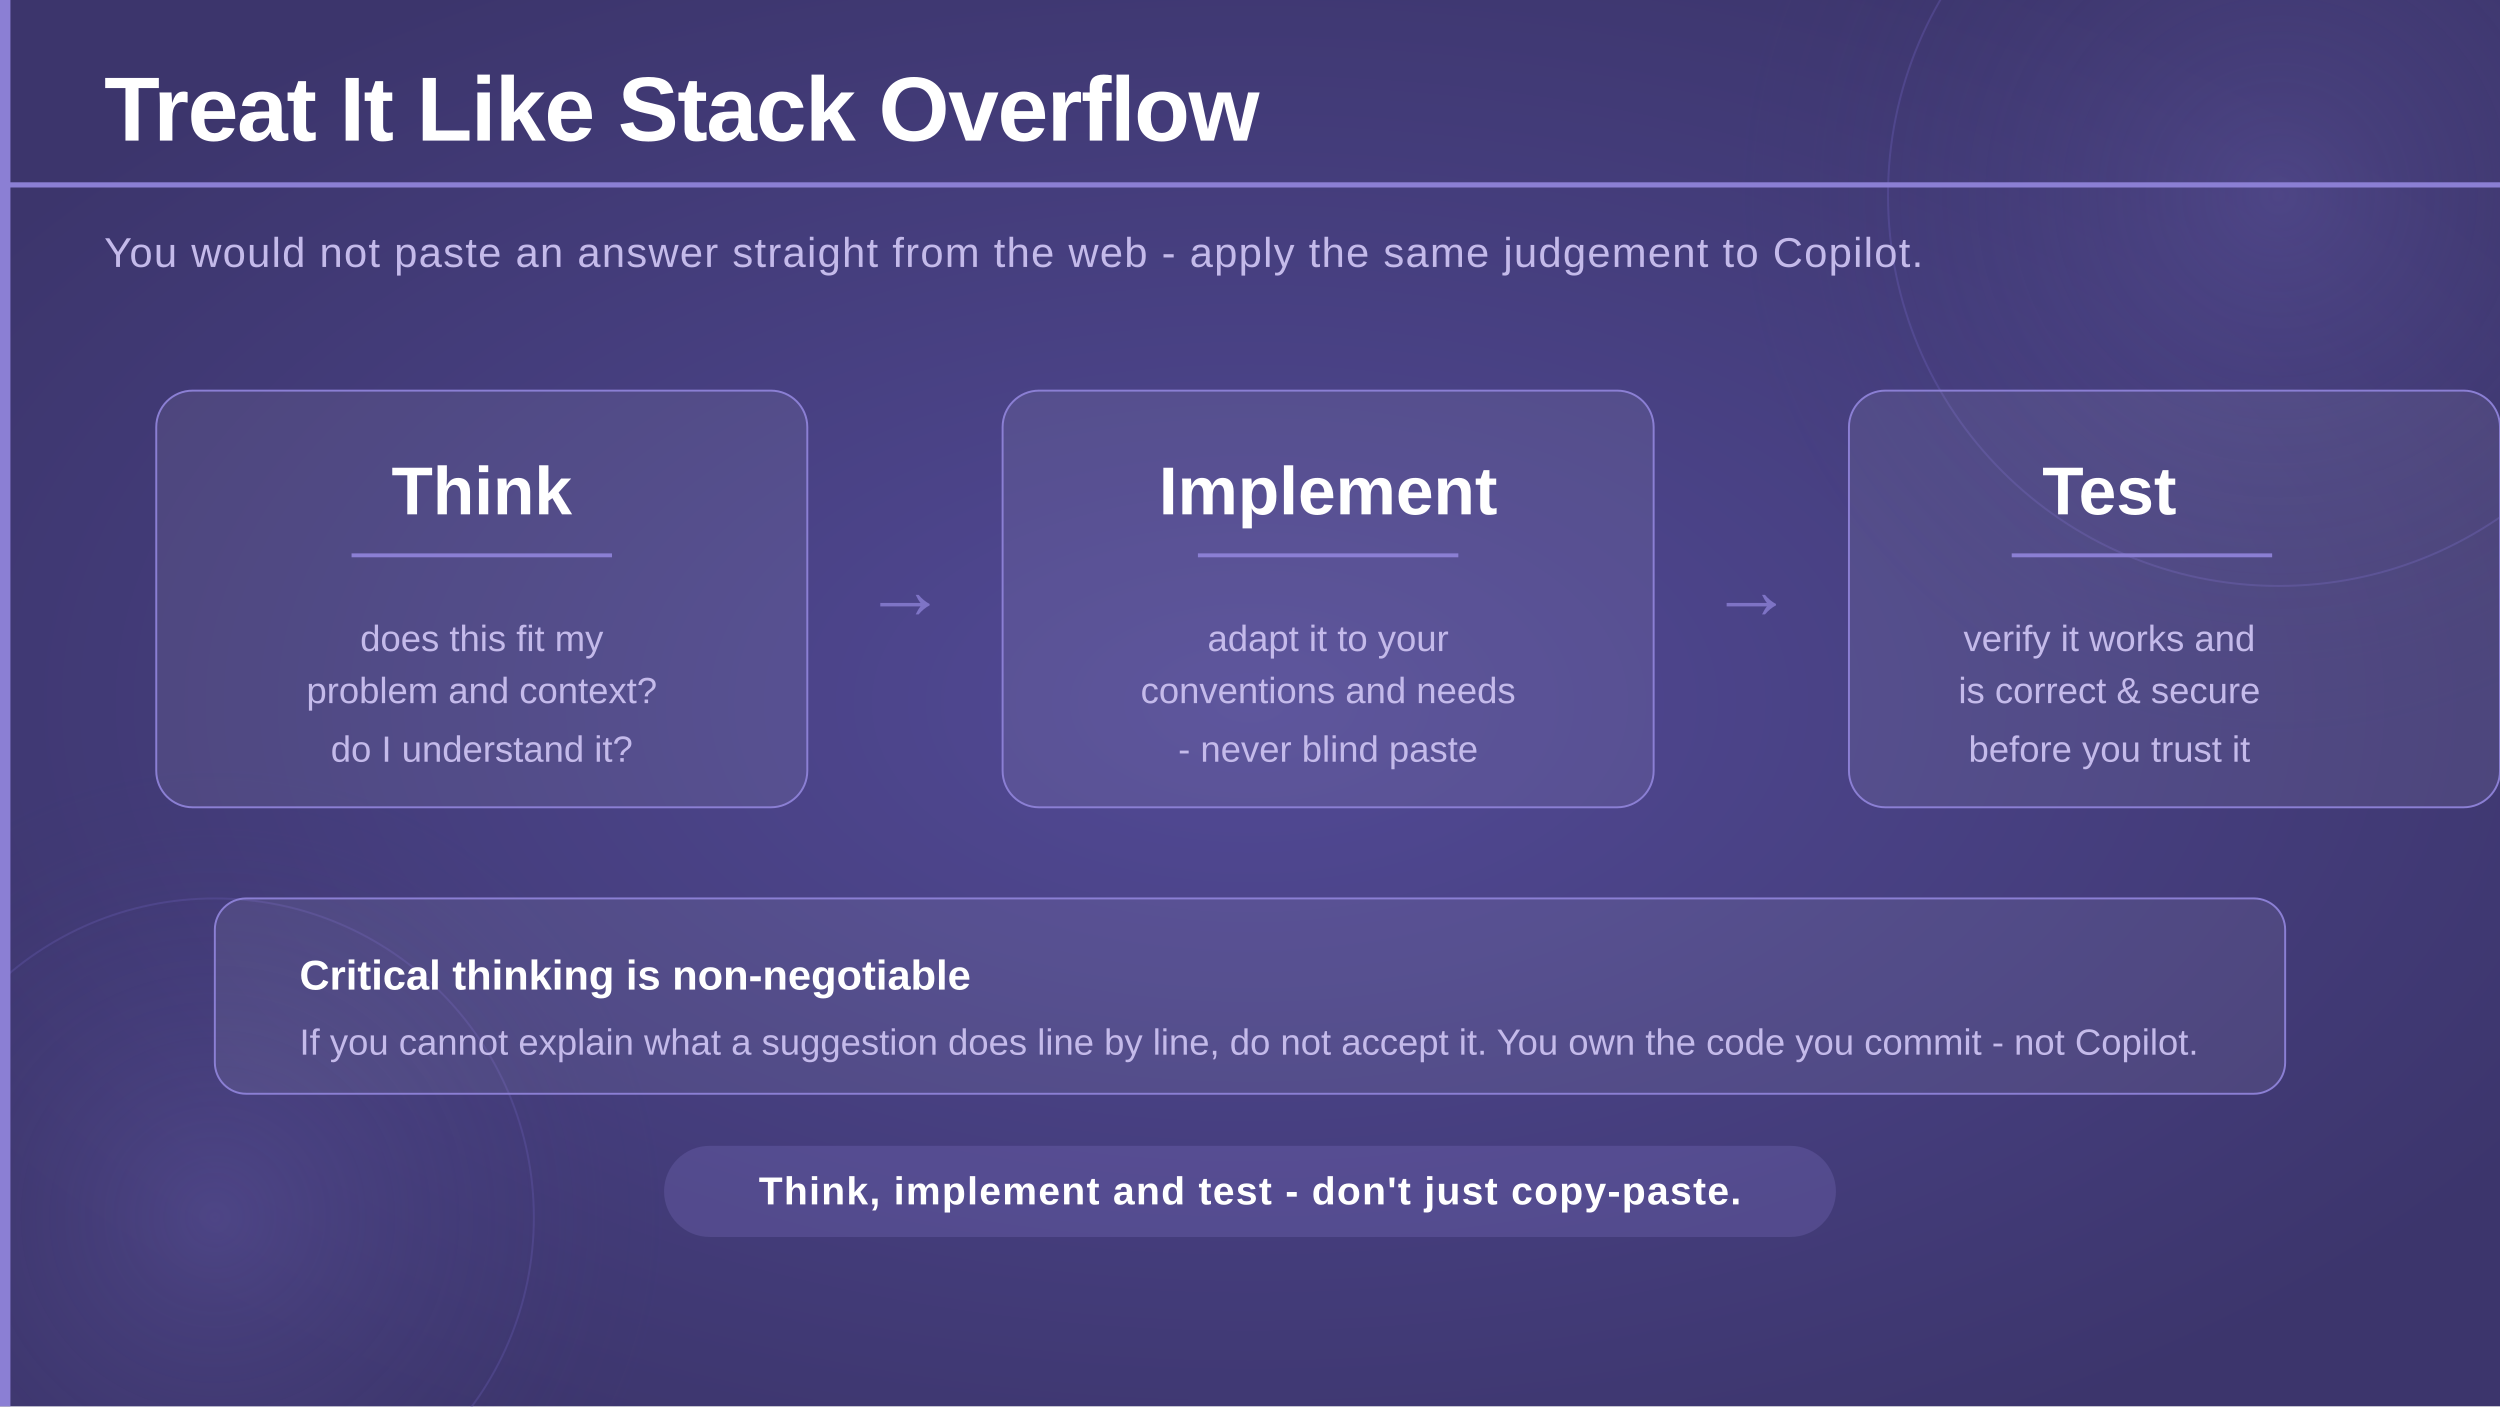
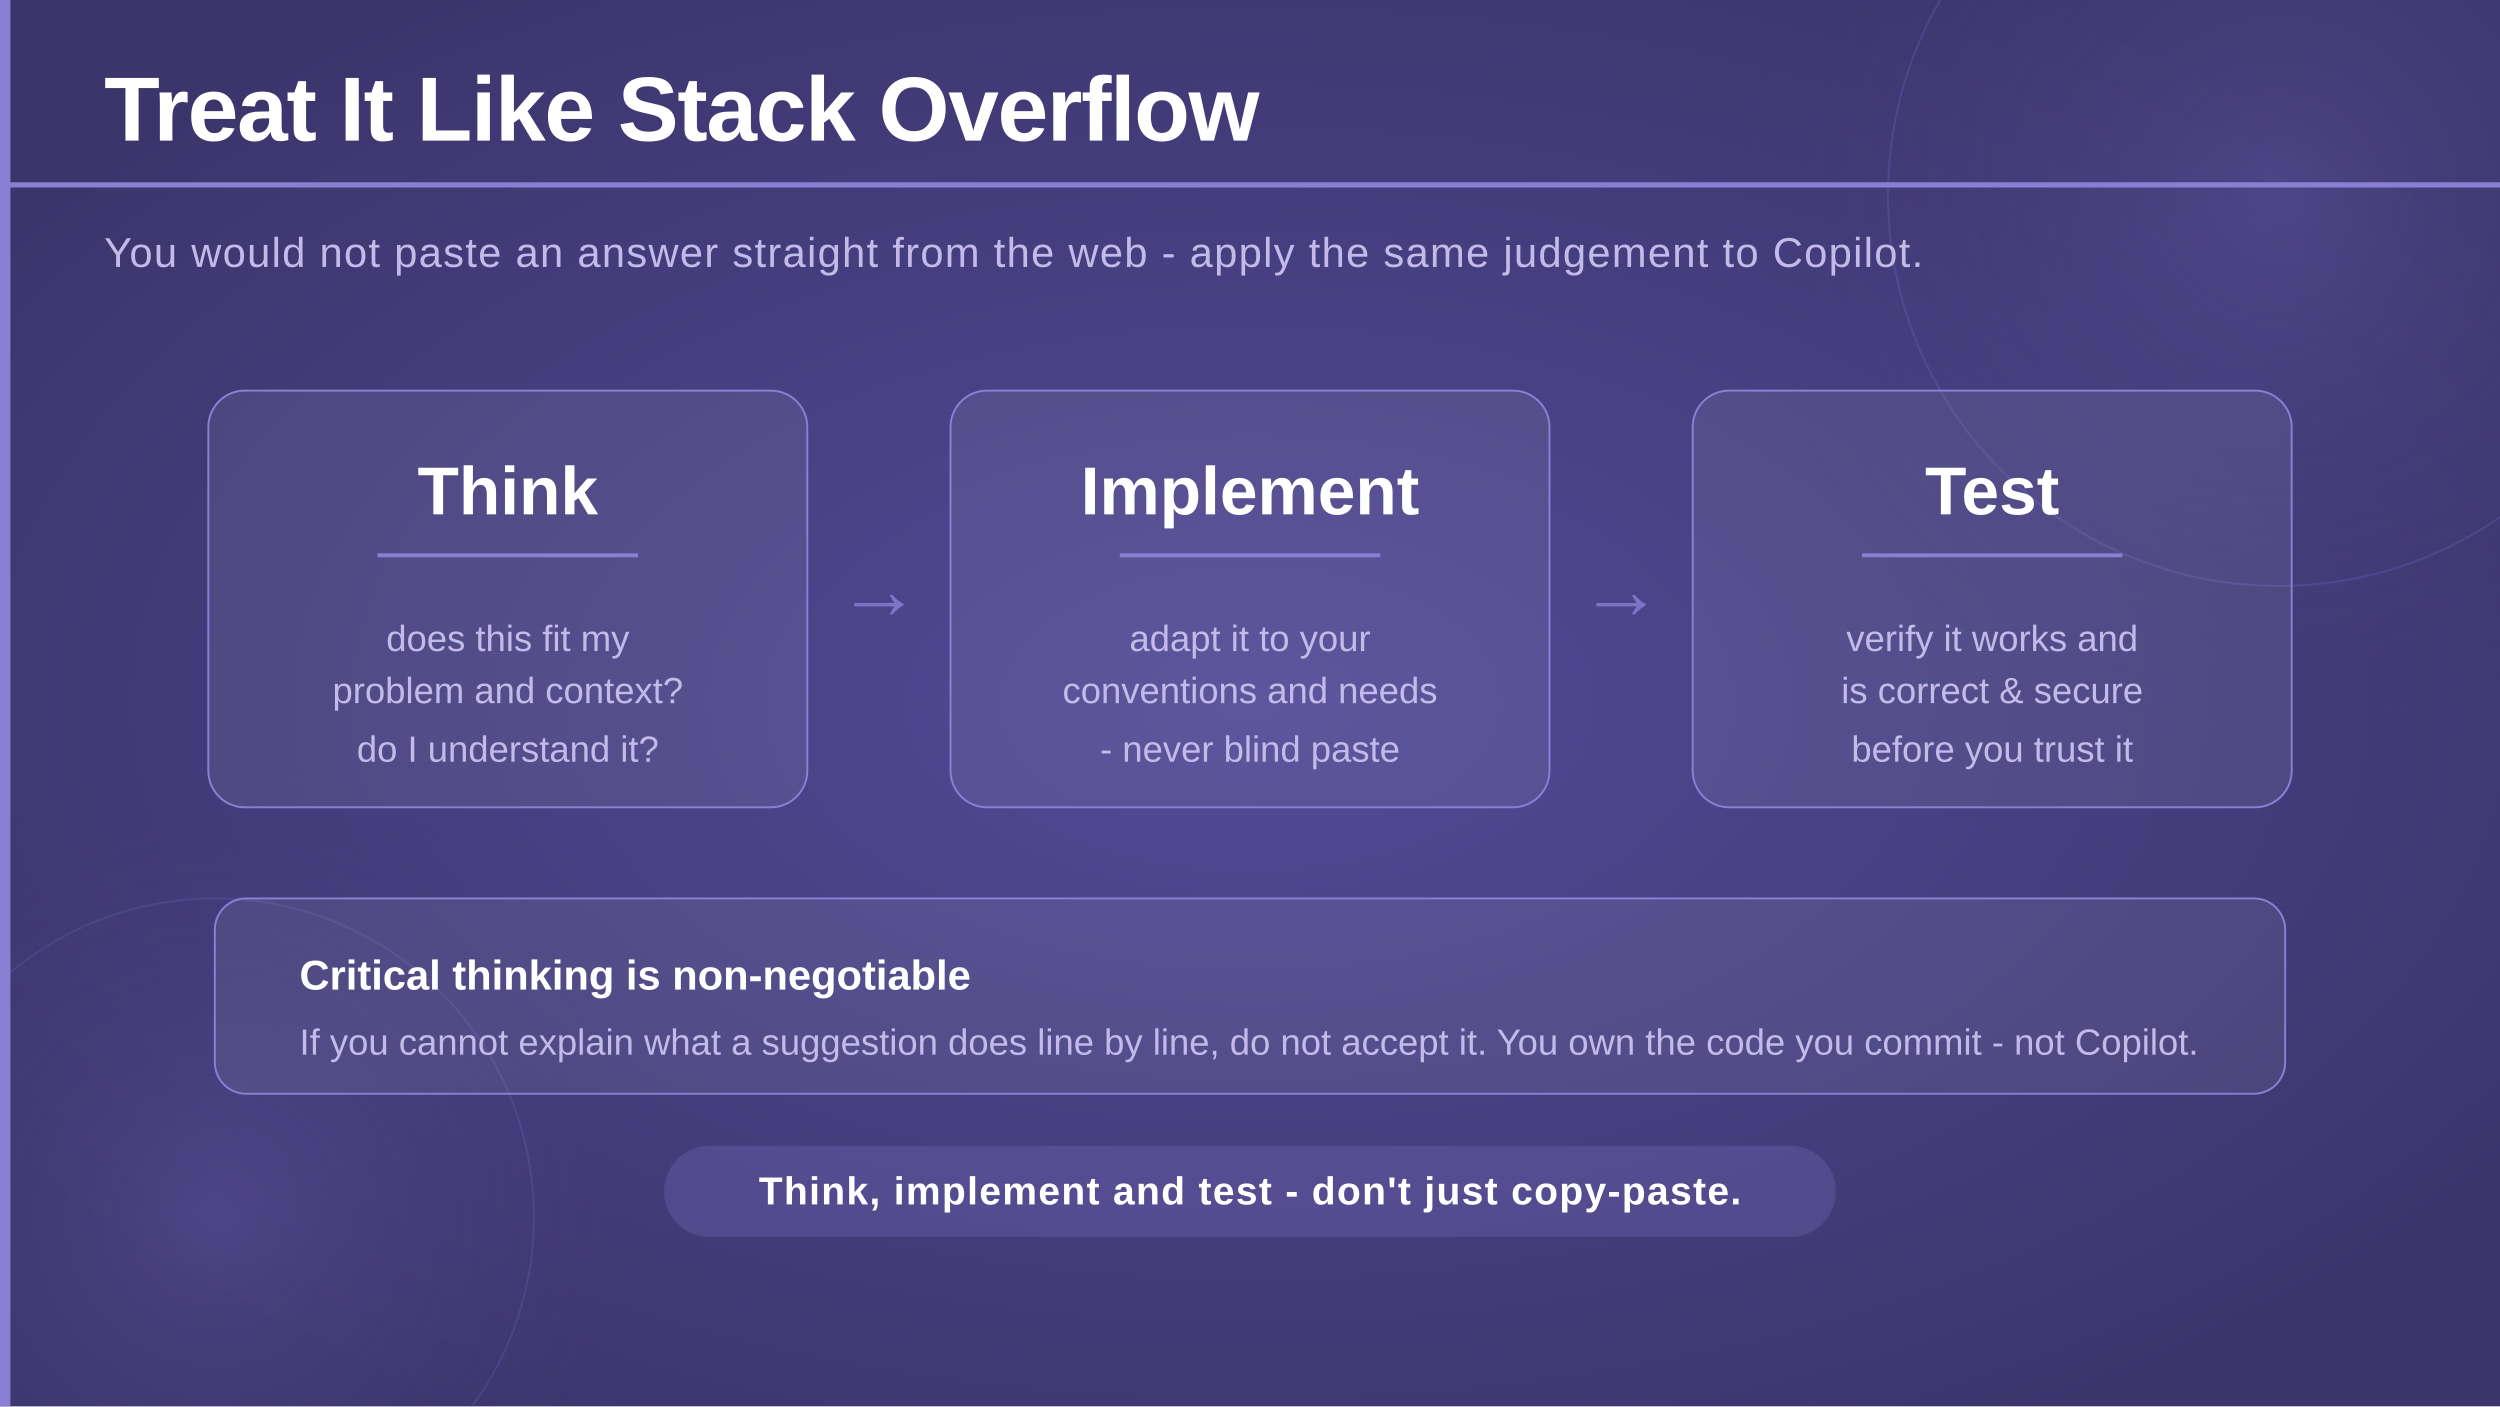
<svg xmlns="http://www.w3.org/2000/svg" viewBox="0 0 1920 1080" width="1920" height="1080">
  <defs>
    <radialGradient id="bgGlow" cx="50%" cy="50%" r="60%">
      <stop offset="0%" stop-color="#524a96" stop-opacity="1" />
      <stop offset="100%" stop-color="#3c356c" stop-opacity="1" />
    </radialGradient>
    <radialGradient id="circleGlow" cx="50%" cy="50%" r="50%">
      <stop offset="0%" stop-color="#7c70c8" stop-opacity="0.25" />
      <stop offset="100%" stop-color="#3c356c" stop-opacity="0" />
    </radialGradient>
  </defs>
  <rect width="1920" height="1080" fill="url(#bgGlow)" />
  <circle cx="1750" cy="150" r="420" fill="url(#circleGlow)" />
  <circle cx="1750" cy="150" r="300" fill="none" stroke="#6a5fb8" stroke-width="1.5" opacity="0.35" />
  <circle cx="165" cy="935" r="350" fill="url(#circleGlow)" />
  <circle cx="165" cy="935" r="245" fill="none" stroke="#6a5fb8" stroke-width="1.5" opacity="0.3" />
  <rect x="0" y="0" width="8" height="1080" fill="#8b7fd4" />
  <text x="80" y="108" font-family="'Segoe UI', 'Helvetica Neue', Arial, sans-serif" font-size="70" font-weight="700" fill="#ffffff" letter-spacing="-1">Treat It Like Stack Overflow</text>
  <rect x="0" y="140" width="1920" height="4" fill="#8b7fd4" />
  <text x="80" y="205" font-family="'Segoe UI', 'Helvetica Neue', Arial, sans-serif" font-size="32" font-weight="300" fill="#c4baea" letter-spacing="1">
    You would not paste an answer straight from the web - apply the same judgement to Copilot.
  </text>
-   <rect x="120" y="300" width="500" height="320" rx="28" fill="#ffffff" fill-opacity="0.07" stroke="#8b7fd4" stroke-width="1.5" />
-   <text x="370" y="395" text-anchor="middle" font-family="'Segoe UI', 'Helvetica Neue', Arial, sans-serif" font-size="52" font-weight="700" fill="#ffffff">Think</text>
-   <rect x="270" y="425" width="200" height="3" fill="#8b7fd4" />
-   <text x="370" y="500" text-anchor="middle" font-family="'Segoe UI', 'Helvetica Neue', Arial, sans-serif" font-size="28" font-weight="300" fill="#c4baea">does this fit my</text>
-   <text x="370" y="540" text-anchor="middle" font-family="'Segoe UI', 'Helvetica Neue', Arial, sans-serif" font-size="28" font-weight="300" fill="#c4baea">problem and context?</text>
-   <text x="370" y="585" text-anchor="middle" font-family="'Segoe UI', 'Helvetica Neue', Arial, sans-serif" font-size="28" font-weight="300" fill="#c4baea">do I understand it?</text>
-   <text x="695" y="475" text-anchor="middle" font-family="'Segoe UI', 'Helvetica Neue', Arial, sans-serif" font-size="64" font-weight="700" fill="#8b7fd4" opacity="0.8">→</text>
-   <rect x="770" y="300" width="500" height="320" rx="28" fill="#ffffff" fill-opacity="0.07" stroke="#8b7fd4" stroke-width="1.5" />
-   <text x="1020" y="395" text-anchor="middle" font-family="'Segoe UI', 'Helvetica Neue', Arial, sans-serif" font-size="52" font-weight="700" fill="#ffffff">Implement</text>
-   <rect x="920" y="425" width="200" height="3" fill="#8b7fd4" />
-   <text x="1020" y="500" text-anchor="middle" font-family="'Segoe UI', 'Helvetica Neue', Arial, sans-serif" font-size="28" font-weight="300" fill="#c4baea">adapt it to your</text>
-   <text x="1020" y="540" text-anchor="middle" font-family="'Segoe UI', 'Helvetica Neue', Arial, sans-serif" font-size="28" font-weight="300" fill="#c4baea">conventions and needs</text>
-   <text x="1020" y="585" text-anchor="middle" font-family="'Segoe UI', 'Helvetica Neue', Arial, sans-serif" font-size="28" font-weight="300" fill="#c4baea">- never blind paste</text>
-   <text x="1345" y="475" text-anchor="middle" font-family="'Segoe UI', 'Helvetica Neue', Arial, sans-serif" font-size="64" font-weight="700" fill="#8b7fd4" opacity="0.8">→</text>
-   <rect x="1420" y="300" width="500" height="320" rx="28" fill="#ffffff" fill-opacity="0.07" stroke="#8b7fd4" stroke-width="1.5" />
-   <text x="1620" y="395" text-anchor="middle" font-family="'Segoe UI', 'Helvetica Neue', Arial, sans-serif" font-size="52" font-weight="700" fill="#ffffff">Test</text>
-   <rect x="1545" y="425" width="200" height="3" fill="#8b7fd4" />
-   <text x="1620" y="500" text-anchor="middle" font-family="'Segoe UI', 'Helvetica Neue', Arial, sans-serif" font-size="28" font-weight="300" fill="#c4baea">verify it works and</text>
-   <text x="1620" y="540" text-anchor="middle" font-family="'Segoe UI', 'Helvetica Neue', Arial, sans-serif" font-size="28" font-weight="300" fill="#c4baea">is correct &amp; secure</text>
-   <text x="1620" y="585" text-anchor="middle" font-family="'Segoe UI', 'Helvetica Neue', Arial, sans-serif" font-size="28" font-weight="300" fill="#c4baea">before you trust it</text>
+   <rect x="160" y="300" width="460" height="320" rx="28" fill="#ffffff" fill-opacity="0.07" stroke="#8b7fd4" stroke-width="1.5" />
+   <text x="390" y="395" text-anchor="middle" font-family="'Segoe UI', 'Helvetica Neue', Arial, sans-serif" font-size="52" font-weight="700" fill="#ffffff">Think</text>
+   <rect x="290" y="425" width="200" height="3" fill="#8b7fd4" />
+   <text x="390" y="500" text-anchor="middle" font-family="'Segoe UI', 'Helvetica Neue', Arial, sans-serif" font-size="28" font-weight="300" fill="#c4baea">does this fit my</text>
+   <text x="390" y="540" text-anchor="middle" font-family="'Segoe UI', 'Helvetica Neue', Arial, sans-serif" font-size="28" font-weight="300" fill="#c4baea">problem and context?</text>
+   <text x="390" y="585" text-anchor="middle" font-family="'Segoe UI', 'Helvetica Neue', Arial, sans-serif" font-size="28" font-weight="300" fill="#c4baea">do I understand it?</text>
+   <text x="675" y="475" text-anchor="middle" font-family="'Segoe UI', 'Helvetica Neue', Arial, sans-serif" font-size="64" font-weight="700" fill="#8b7fd4" opacity="0.8">→</text>
+   <rect x="730" y="300" width="460" height="320" rx="28" fill="#ffffff" fill-opacity="0.07" stroke="#8b7fd4" stroke-width="1.5" />
+   <text x="960" y="395" text-anchor="middle" font-family="'Segoe UI', 'Helvetica Neue', Arial, sans-serif" font-size="52" font-weight="700" fill="#ffffff">Implement</text>
+   <rect x="860" y="425" width="200" height="3" fill="#8b7fd4" />
+   <text x="960" y="500" text-anchor="middle" font-family="'Segoe UI', 'Helvetica Neue', Arial, sans-serif" font-size="28" font-weight="300" fill="#c4baea">adapt it to your</text>
+   <text x="960" y="540" text-anchor="middle" font-family="'Segoe UI', 'Helvetica Neue', Arial, sans-serif" font-size="28" font-weight="300" fill="#c4baea">conventions and needs</text>
+   <text x="960" y="585" text-anchor="middle" font-family="'Segoe UI', 'Helvetica Neue', Arial, sans-serif" font-size="28" font-weight="300" fill="#c4baea">- never blind paste</text>
+   <text x="1245" y="475" text-anchor="middle" font-family="'Segoe UI', 'Helvetica Neue', Arial, sans-serif" font-size="64" font-weight="700" fill="#8b7fd4" opacity="0.8">→</text>
+   <rect x="1300" y="300" width="460" height="320" rx="28" fill="#ffffff" fill-opacity="0.07" stroke="#8b7fd4" stroke-width="1.5" />
+   <text x="1530" y="395" text-anchor="middle" font-family="'Segoe UI', 'Helvetica Neue', Arial, sans-serif" font-size="52" font-weight="700" fill="#ffffff">Test</text>
+   <rect x="1430" y="425" width="200" height="3" fill="#8b7fd4" />
+   <text x="1530" y="500" text-anchor="middle" font-family="'Segoe UI', 'Helvetica Neue', Arial, sans-serif" font-size="28" font-weight="300" fill="#c4baea">verify it works and</text>
+   <text x="1530" y="540" text-anchor="middle" font-family="'Segoe UI', 'Helvetica Neue', Arial, sans-serif" font-size="28" font-weight="300" fill="#c4baea">is correct &amp; secure</text>
+   <text x="1530" y="585" text-anchor="middle" font-family="'Segoe UI', 'Helvetica Neue', Arial, sans-serif" font-size="28" font-weight="300" fill="#c4baea">before you trust it</text>
  <rect x="165" y="690" width="1590" height="150" rx="24" fill="#ffffff" fill-opacity="0.07" stroke="#8b7fd4" stroke-width="1.5" />
  <text x="230" y="760" font-family="'Segoe UI', 'Helvetica Neue', Arial, sans-serif" font-size="32" font-weight="600" fill="#ffffff">Critical thinking is non-negotiable</text>
  <text x="230" y="810" font-family="'Segoe UI', 'Helvetica Neue', Arial, sans-serif" font-size="28" font-weight="300" fill="#c4baea">If you cannot explain what a suggestion does line by line, do not accept it. You own the code you commit - not Copilot.</text>
  <rect x="510" y="880" width="900" height="70" rx="35" fill="#8b7fd4" opacity="0.22" />
  <text x="960" y="925" text-anchor="middle" font-family="'Segoe UI', 'Helvetica Neue', Arial, sans-serif" font-size="30" font-weight="600" fill="#ffffff" letter-spacing="1">Think, implement and test - don't just copy-paste.</text>
</svg>
